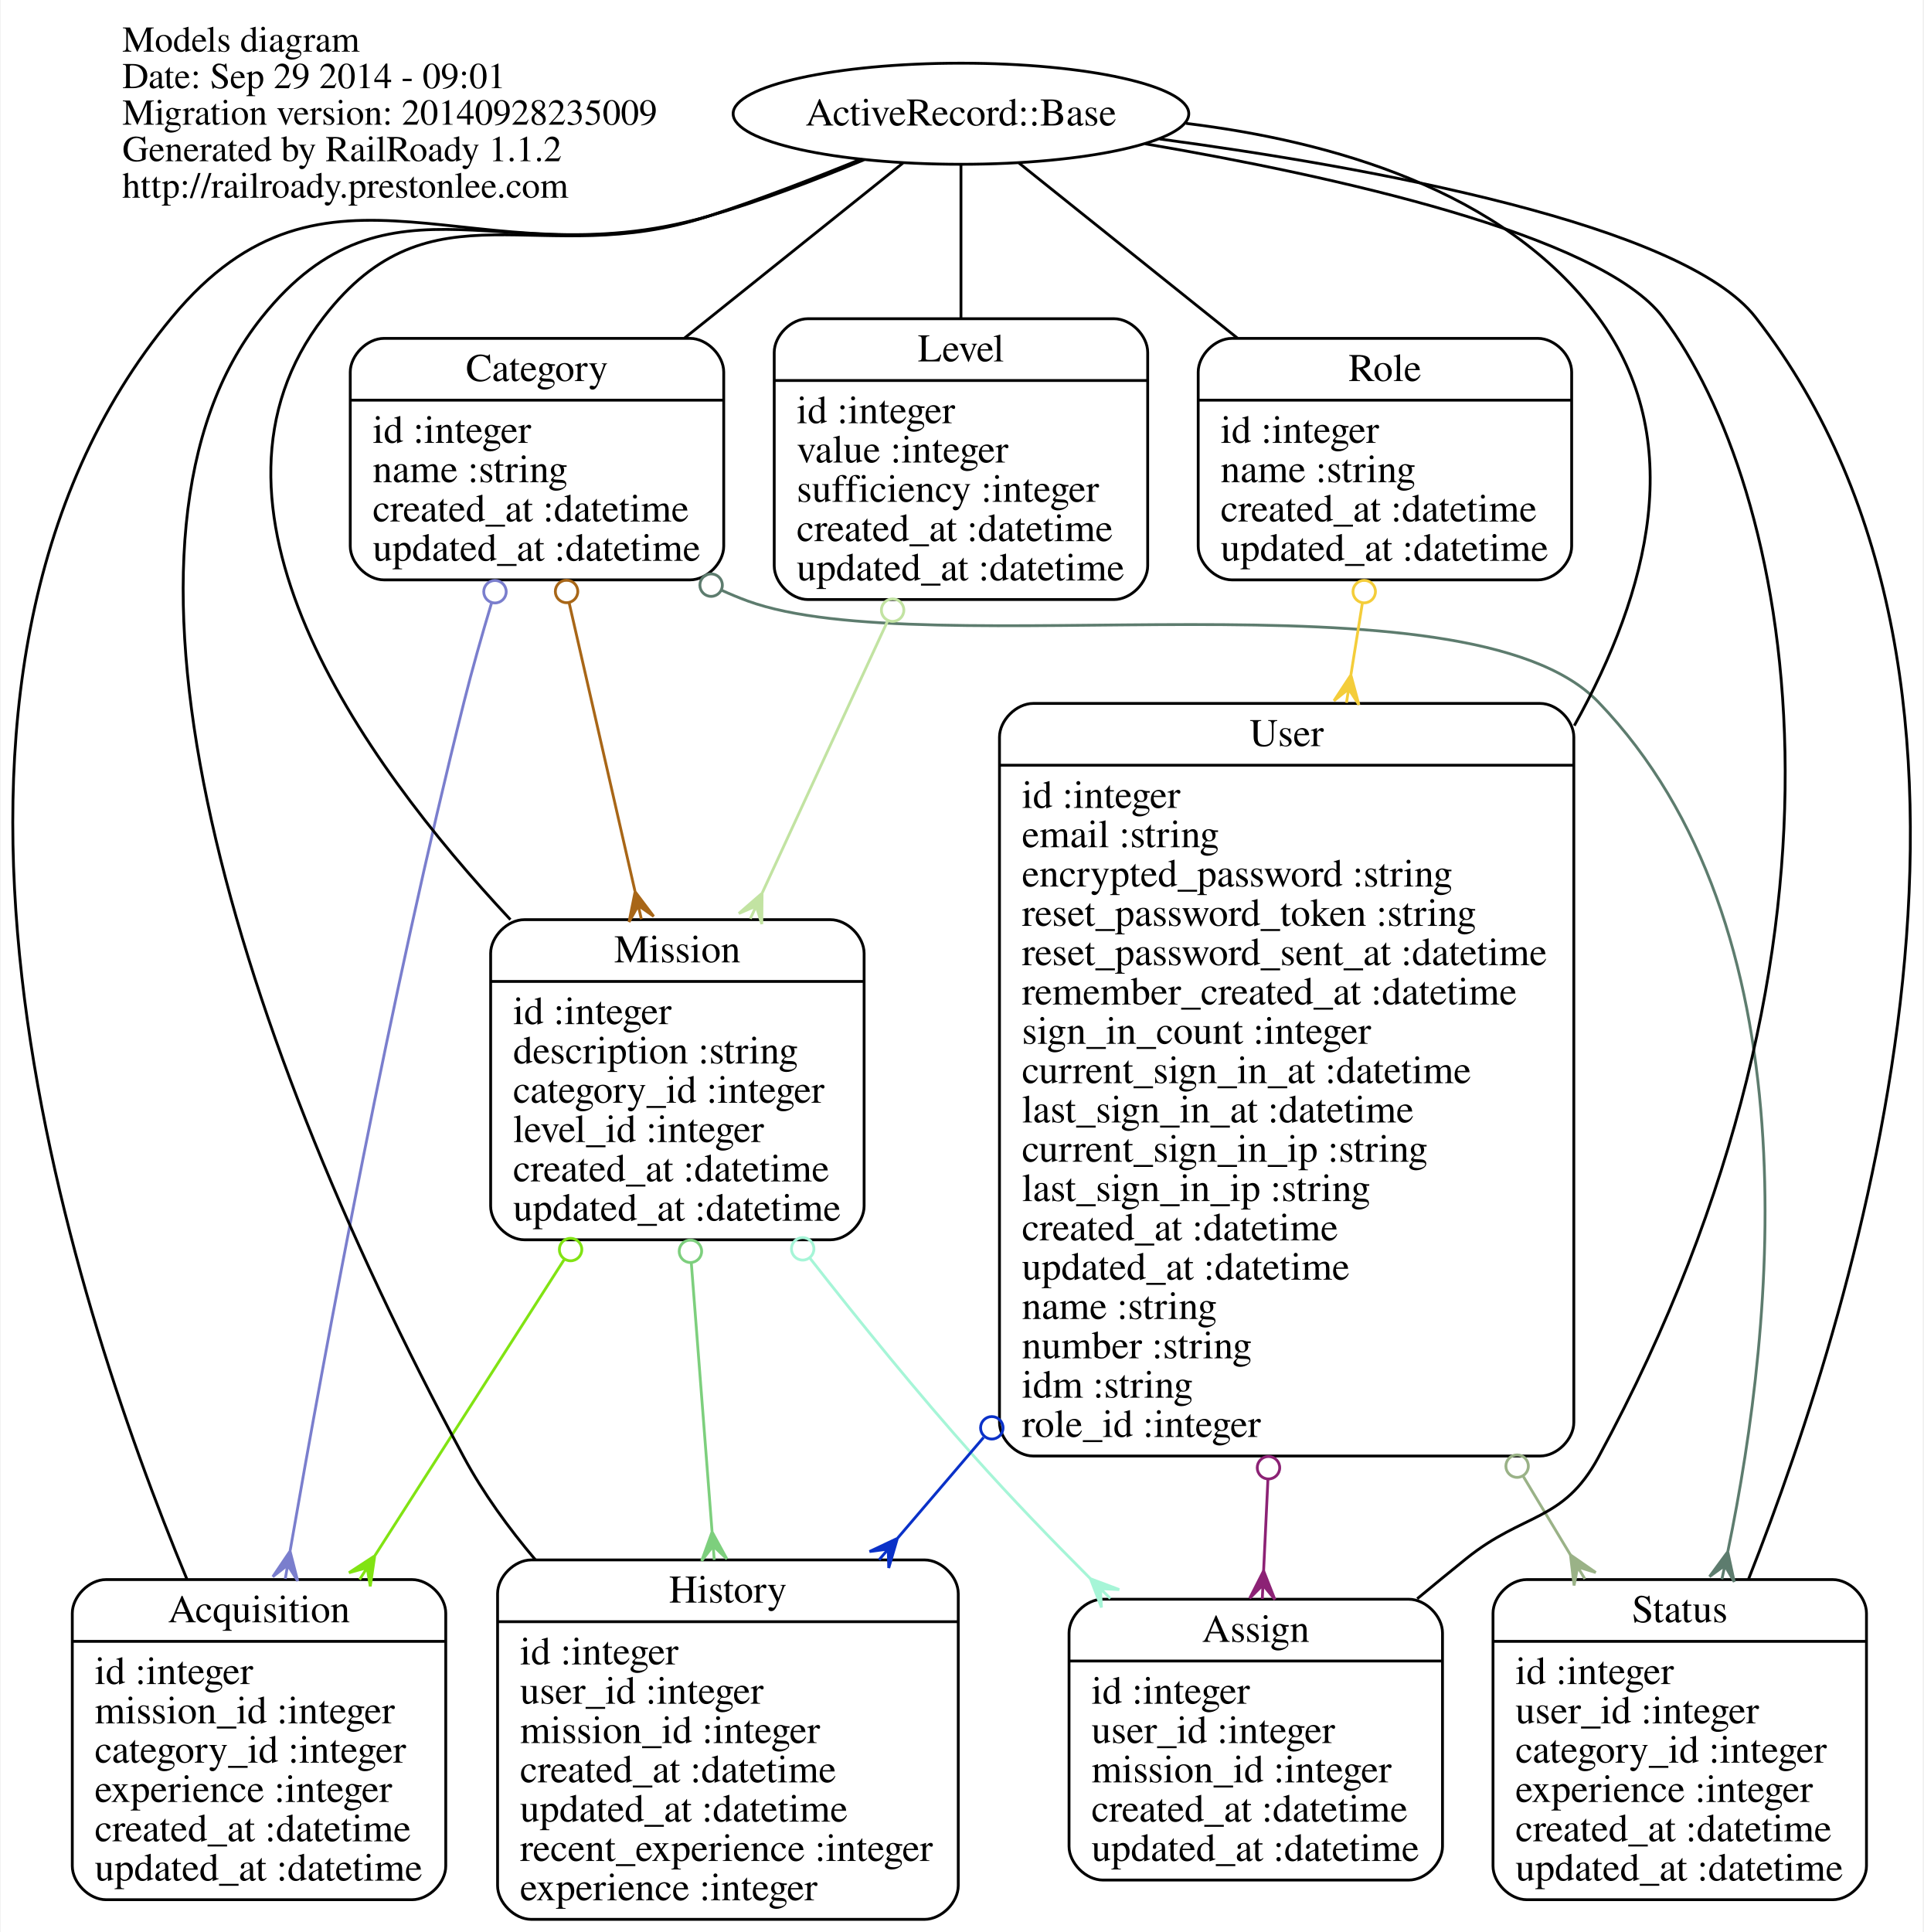
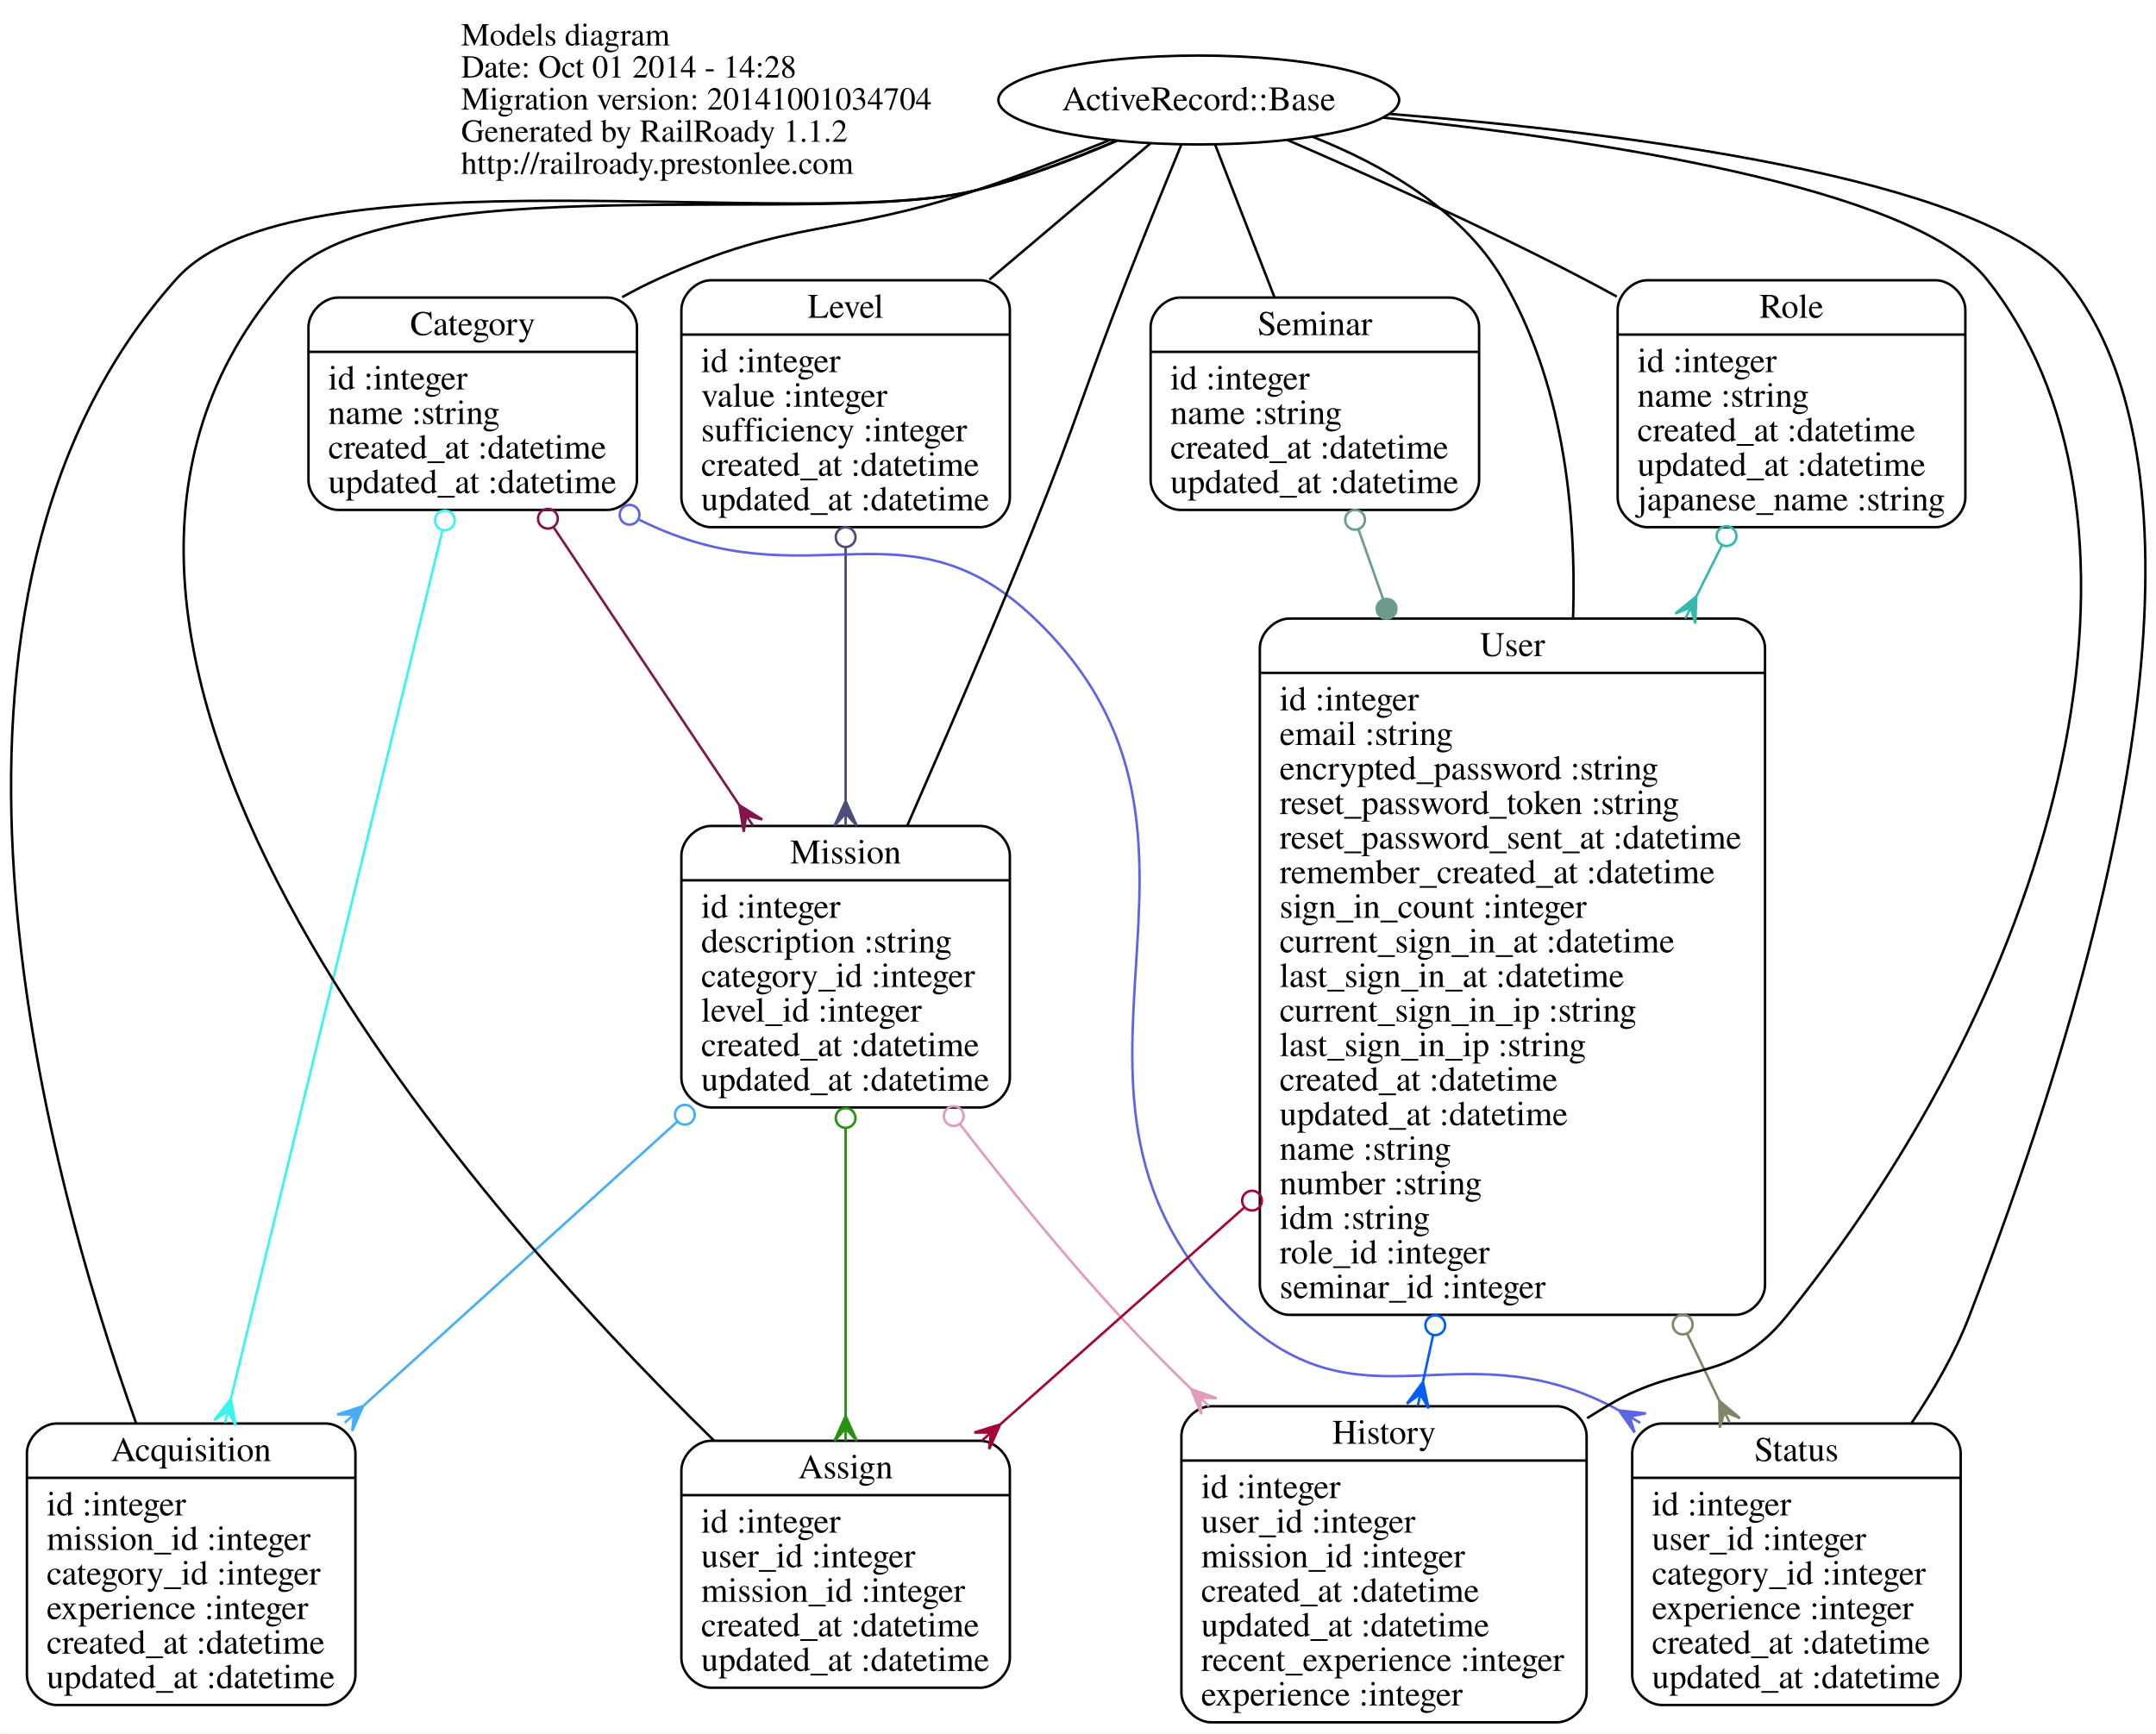
- <svg xmlns="http://www.w3.org/2000/svg" width="685pt" height="688pt" viewBox="0.00 0.00 684.52 688.00">
-   <g id="graph0" class="graph" transform="scale(1 1) rotate(0) translate(4 684)">
-     <polygon fill="white" stroke="none" points="-4,4 -4,-684 680.524,-684 680.524,4 -4,4" />
+ <svg xmlns="http://www.w3.org/2000/svg" width="873pt" height="702pt" viewBox="0.00 0.00 872.93 702.00">
+   <g id="graph0" class="graph" transform="scale(1 1) rotate(0) translate(4 698)">
+     <polygon fill="white" stroke="none" points="-4,4 -4,-698 868.933,-698 868.933,4 -4,4" />
    <g id="node1" class="node">
-       <text text-anchor="start" x="39.325" y="-665.6" font-family="Times,serif" font-size="13.00">Models diagram</text>
-       <text text-anchor="start" x="39.325" y="-652.6" font-family="Times,serif" font-size="13.00">Date: Sep 29 2014 - 09:01</text>
-       <text text-anchor="start" x="39.325" y="-639.6" font-family="Times,serif" font-size="13.00">Migration version: 20140928235009</text>
-       <text text-anchor="start" x="39.325" y="-626.6" font-family="Times,serif" font-size="13.00">Generated by RailRoady 1.1.2</text>
-       <text text-anchor="start" x="39.325" y="-613.6" font-family="Times,serif" font-size="13.00">http://railroady.prestonlee.com</text>
+       <text text-anchor="start" x="182.684" y="-679.6" font-family="Times,serif" font-size="13.00">Models diagram</text>
+       <text text-anchor="start" x="182.684" y="-666.6" font-family="Times,serif" font-size="13.00">Date: Oct 01 2014 - 14:28</text>
+       <text text-anchor="start" x="182.684" y="-653.6" font-family="Times,serif" font-size="13.00">Migration version: 20141001034704</text>
+       <text text-anchor="start" x="182.684" y="-640.6" font-family="Times,serif" font-size="13.00">Generated by RailRoady 1.1.2</text>
+       <text text-anchor="start" x="182.684" y="-627.6" font-family="Times,serif" font-size="13.00">http://railroady.prestonlee.com</text>
    </g>
    <g id="node2" class="node">
-       <path fill="none" stroke="black" d="M33.508,-7.5C33.508,-7.5 142.519,-7.5 142.519,-7.5 148.519,-7.5 154.519,-13.5 154.519,-19.5 154.519,-19.5 154.519,-109.5 154.519,-109.5 154.519,-115.5 148.519,-121.5 142.519,-121.5 142.519,-121.5 33.508,-121.5 33.508,-121.5 27.508,-121.5 21.508,-115.5 21.508,-109.5 21.508,-109.5 21.508,-19.5 21.508,-19.5 21.508,-13.5 27.508,-7.5 33.508,-7.5" />
-       <text text-anchor="middle" x="88.013" y="-106.3" font-family="Times,serif" font-size="14.00">Acquisition</text>
-       <polyline fill="none" stroke="black" points="21.508,-99.5 154.519,-99.5 " />
-       <text text-anchor="start" x="29.508" y="-84.3" font-family="Times,serif" font-size="14.00">id :integer</text>
-       <text text-anchor="start" x="29.508" y="-70.3" font-family="Times,serif" font-size="14.00">mission_id :integer</text>
-       <text text-anchor="start" x="29.508" y="-56.3" font-family="Times,serif" font-size="14.00">category_id :integer</text>
-       <text text-anchor="start" x="29.508" y="-42.3" font-family="Times,serif" font-size="14.00">experience :integer</text>
-       <text text-anchor="start" x="29.508" y="-28.3" font-family="Times,serif" font-size="14.00">created_at :datetime</text>
-       <text text-anchor="start" x="29.508" y="-14.3" font-family="Times,serif" font-size="14.00">updated_at :datetime</text>
+       <path fill="none" stroke="black" d="M18.867,-7.5C18.867,-7.5 127.877,-7.5 127.877,-7.5 133.877,-7.5 139.877,-13.5 139.877,-19.5 139.877,-19.5 139.877,-109.5 139.877,-109.5 139.877,-115.5 133.877,-121.5 127.877,-121.5 127.877,-121.5 18.867,-121.5 18.867,-121.5 12.867,-121.5 6.867,-115.5 6.867,-109.5 6.867,-109.5 6.867,-19.5 6.867,-19.5 6.867,-13.5 12.867,-7.5 18.867,-7.5" />
+       <text text-anchor="middle" x="73.372" y="-106.3" font-family="Times,serif" font-size="14.00">Acquisition</text>
+       <polyline fill="none" stroke="black" points="6.867,-99.5 139.877,-99.5 " />
+       <text text-anchor="start" x="14.867" y="-84.3" font-family="Times,serif" font-size="14.00">id :integer</text>
+       <text text-anchor="start" x="14.867" y="-70.3" font-family="Times,serif" font-size="14.00">mission_id :integer</text>
+       <text text-anchor="start" x="14.867" y="-56.3" font-family="Times,serif" font-size="14.00">category_id :integer</text>
+       <text text-anchor="start" x="14.867" y="-42.3" font-family="Times,serif" font-size="14.00">experience :integer</text>
+       <text text-anchor="start" x="14.867" y="-28.3" font-family="Times,serif" font-size="14.00">created_at :datetime</text>
+       <text text-anchor="start" x="14.867" y="-14.3" font-family="Times,serif" font-size="14.00">updated_at :datetime</text>
    </g>
    <g id="node3" class="node">
-       <path fill="none" stroke="black" d="M388.508,-14.5C388.508,-14.5 497.519,-14.5 497.519,-14.5 503.519,-14.5 509.519,-20.5 509.519,-26.5 509.519,-26.5 509.519,-102.5 509.519,-102.5 509.519,-108.5 503.519,-114.5 497.519,-114.5 497.519,-114.5 388.508,-114.5 388.508,-114.5 382.508,-114.5 376.508,-108.5 376.508,-102.5 376.508,-102.5 376.508,-26.5 376.508,-26.5 376.508,-20.5 382.508,-14.5 388.508,-14.5" />
-       <text text-anchor="middle" x="443.013" y="-99.3" font-family="Times,serif" font-size="14.00">Assign</text>
-       <polyline fill="none" stroke="black" points="376.508,-92.5 509.519,-92.5 " />
-       <text text-anchor="start" x="384.508" y="-77.3" font-family="Times,serif" font-size="14.00">id :integer</text>
-       <text text-anchor="start" x="384.508" y="-63.3" font-family="Times,serif" font-size="14.00">user_id :integer</text>
-       <text text-anchor="start" x="384.508" y="-49.3" font-family="Times,serif" font-size="14.00">mission_id :integer</text>
-       <text text-anchor="start" x="384.508" y="-35.3" font-family="Times,serif" font-size="14.00">created_at :datetime</text>
-       <text text-anchor="start" x="384.508" y="-21.3" font-family="Times,serif" font-size="14.00">updated_at :datetime</text>
+       <path fill="none" stroke="black" d="M283.867,-14.5C283.867,-14.5 392.877,-14.5 392.877,-14.5 398.877,-14.5 404.877,-20.5 404.877,-26.5 404.877,-26.5 404.877,-102.5 404.877,-102.5 404.877,-108.5 398.877,-114.5 392.877,-114.5 392.877,-114.5 283.867,-114.5 283.867,-114.5 277.867,-114.5 271.867,-108.5 271.867,-102.5 271.867,-102.5 271.867,-26.5 271.867,-26.5 271.867,-20.5 277.867,-14.5 283.867,-14.5" />
+       <text text-anchor="middle" x="338.372" y="-99.3" font-family="Times,serif" font-size="14.00">Assign</text>
+       <polyline fill="none" stroke="black" points="271.867,-92.5 404.877,-92.5 " />
+       <text text-anchor="start" x="279.867" y="-77.3" font-family="Times,serif" font-size="14.00">id :integer</text>
+       <text text-anchor="start" x="279.867" y="-63.3" font-family="Times,serif" font-size="14.00">user_id :integer</text>
+       <text text-anchor="start" x="279.867" y="-49.3" font-family="Times,serif" font-size="14.00">mission_id :integer</text>
+       <text text-anchor="start" x="279.867" y="-35.3" font-family="Times,serif" font-size="14.00">created_at :datetime</text>
+       <text text-anchor="start" x="279.867" y="-21.3" font-family="Times,serif" font-size="14.00">updated_at :datetime</text>
    </g>
    <g id="node4" class="node">
-       <path fill="none" stroke="black" d="M132.508,-477.5C132.508,-477.5 241.519,-477.5 241.519,-477.5 247.519,-477.5 253.519,-483.5 253.519,-489.5 253.519,-489.5 253.519,-551.5 253.519,-551.5 253.519,-557.5 247.519,-563.5 241.519,-563.5 241.519,-563.5 132.508,-563.5 132.508,-563.5 126.508,-563.5 120.508,-557.5 120.508,-551.5 120.508,-551.5 120.508,-489.5 120.508,-489.5 120.508,-483.5 126.508,-477.5 132.508,-477.5" />
-       <text text-anchor="middle" x="187.013" y="-548.3" font-family="Times,serif" font-size="14.00">Category</text>
-       <polyline fill="none" stroke="black" points="120.508,-541.5 253.519,-541.5 " />
-       <text text-anchor="start" x="128.508" y="-526.3" font-family="Times,serif" font-size="14.00">id :integer</text>
-       <text text-anchor="start" x="128.508" y="-512.3" font-family="Times,serif" font-size="14.00">name :string</text>
-       <text text-anchor="start" x="128.508" y="-498.3" font-family="Times,serif" font-size="14.00">created_at :datetime</text>
-       <text text-anchor="start" x="128.508" y="-484.3" font-family="Times,serif" font-size="14.00">updated_at :datetime</text>
+       <path fill="none" stroke="black" d="M132.867,-491.5C132.867,-491.5 241.877,-491.5 241.877,-491.5 247.877,-491.5 253.877,-497.5 253.877,-503.5 253.877,-503.5 253.877,-565.5 253.877,-565.5 253.877,-571.5 247.877,-577.5 241.877,-577.5 241.877,-577.5 132.867,-577.5 132.867,-577.5 126.867,-577.5 120.867,-571.5 120.867,-565.5 120.867,-565.5 120.867,-503.5 120.867,-503.5 120.867,-497.5 126.867,-491.5 132.867,-491.5" />
+       <text text-anchor="middle" x="187.372" y="-562.3" font-family="Times,serif" font-size="14.00">Category</text>
+       <polyline fill="none" stroke="black" points="120.867,-555.5 253.877,-555.5 " />
+       <text text-anchor="start" x="128.867" y="-540.3" font-family="Times,serif" font-size="14.00">id :integer</text>
+       <text text-anchor="start" x="128.867" y="-526.3" font-family="Times,serif" font-size="14.00">name :string</text>
+       <text text-anchor="start" x="128.867" y="-512.3" font-family="Times,serif" font-size="14.00">created_at :datetime</text>
+       <text text-anchor="start" x="128.867" y="-498.3" font-family="Times,serif" font-size="14.00">updated_at :datetime</text>
    </g>
    <g id="edge4" class="edge">
-       <path fill="none" stroke="#7a7ecd" d="M170.827,-469.267C167.367,-457.741 163.892,-445.495 161.013,-434 134.797,-329.317 111.973,-206.008 99.109,-131.886" />
-       <ellipse fill="none" stroke="#7a7ecd" cx="172.048" cy="-473.286" rx="4" ry="4" />
-       <polygon fill="#7a7ecd" stroke="#7a7ecd" points="99.062,-131.614 101.795,-120.994 98.211,-126.687 97.36,-121.76 97.36,-121.76 97.36,-121.76 98.211,-126.687 92.926,-122.526 99.062,-131.614 99.062,-131.614" />
+       <path fill="none" stroke="#3af5ee" d="M175.113,-483.175C154.4,-398.14 112.483,-226.061 89.443,-131.477" />
+       <ellipse fill="none" stroke="#3af5ee" cx="176.107" cy="-487.256" rx="4" ry="4" />
+       <polygon fill="#3af5ee" stroke="#3af5ee" points="89.437,-131.45 91.442,-120.669 88.253,-126.592 87.07,-121.734 87.07,-121.734 87.07,-121.734 88.253,-126.592 82.698,-122.799 89.437,-131.45 89.437,-131.45" />
    </g>
    <g id="node7" class="node">
-       <path fill="none" stroke="black" d="M182.508,-242.5C182.508,-242.5 291.519,-242.5 291.519,-242.5 297.519,-242.5 303.519,-248.5 303.519,-254.5 303.519,-254.5 303.519,-344.5 303.519,-344.5 303.519,-350.5 297.519,-356.5 291.519,-356.5 291.519,-356.5 182.508,-356.5 182.508,-356.5 176.508,-356.5 170.508,-350.5 170.508,-344.5 170.508,-344.5 170.508,-254.5 170.508,-254.5 170.508,-248.5 176.508,-242.5 182.508,-242.5" />
-       <text text-anchor="middle" x="237.013" y="-341.3" font-family="Times,serif" font-size="14.00">Mission</text>
-       <polyline fill="none" stroke="black" points="170.508,-334.5 303.519,-334.5 " />
-       <text text-anchor="start" x="178.508" y="-319.3" font-family="Times,serif" font-size="14.00">id :integer</text>
-       <text text-anchor="start" x="178.508" y="-305.3" font-family="Times,serif" font-size="14.00">description :string</text>
-       <text text-anchor="start" x="178.508" y="-291.3" font-family="Times,serif" font-size="14.00">category_id :integer</text>
-       <text text-anchor="start" x="178.508" y="-277.3" font-family="Times,serif" font-size="14.00">level_id :integer</text>
-       <text text-anchor="start" x="178.508" y="-263.3" font-family="Times,serif" font-size="14.00">created_at :datetime</text>
-       <text text-anchor="start" x="178.508" y="-249.3" font-family="Times,serif" font-size="14.00">updated_at :datetime</text>
+       <path fill="none" stroke="black" d="M283.867,-249.5C283.867,-249.5 392.877,-249.5 392.877,-249.5 398.877,-249.5 404.877,-255.5 404.877,-261.5 404.877,-261.5 404.877,-351.5 404.877,-351.5 404.877,-357.5 398.877,-363.5 392.877,-363.5 392.877,-363.5 283.867,-363.5 283.867,-363.5 277.867,-363.5 271.867,-357.5 271.867,-351.5 271.867,-351.5 271.867,-261.5 271.867,-261.5 271.867,-255.5 277.867,-249.5 283.867,-249.5" />
+       <text text-anchor="middle" x="338.372" y="-348.3" font-family="Times,serif" font-size="14.00">Mission</text>
+       <polyline fill="none" stroke="black" points="271.867,-341.5 404.877,-341.5 " />
+       <text text-anchor="start" x="279.867" y="-326.3" font-family="Times,serif" font-size="14.00">id :integer</text>
+       <text text-anchor="start" x="279.867" y="-312.3" font-family="Times,serif" font-size="14.00">description :string</text>
+       <text text-anchor="start" x="279.867" y="-298.3" font-family="Times,serif" font-size="14.00">category_id :integer</text>
+       <text text-anchor="start" x="279.867" y="-284.3" font-family="Times,serif" font-size="14.00">level_id :integer</text>
+       <text text-anchor="start" x="279.867" y="-270.3" font-family="Times,serif" font-size="14.00">created_at :datetime</text>
+       <text text-anchor="start" x="279.867" y="-256.3" font-family="Times,serif" font-size="14.00">updated_at :datetime</text>
    </g>
    <g id="edge3" class="edge">
-       <path fill="none" stroke="#a86617" d="M198.449,-469.409C205.403,-438.954 214.364,-399.705 221.897,-366.708" />
-       <ellipse fill="none" stroke="#a86617" cx="197.544" cy="-473.375" rx="4" ry="4" />
-       <polygon fill="#a86617" stroke="#a86617" points="221.96,-366.434 228.573,-357.686 223.073,-361.559 224.186,-356.685 224.186,-356.685 224.186,-356.685 223.073,-361.559 219.799,-355.683 221.96,-366.434 221.96,-366.434" />
+       <path fill="none" stroke="#83144c" d="M220.231,-484.32C242.223,-451.405 271.396,-407.743 295.249,-372.041" />
+       <ellipse fill="none" stroke="#83144c" cx="217.819" cy="-487.93" rx="4" ry="4" />
+       <polygon fill="#83144c" stroke="#83144c" points="295.322,-371.933 304.619,-366.118 298.099,-367.776 300.877,-363.618 300.877,-363.618 300.877,-363.618 298.099,-367.776 297.135,-361.118 295.322,-371.933 295.322,-371.933" />
+     </g>
+     <g id="node10" class="node">
+       <path fill="none" stroke="black" d="M668.867,-7.5C668.867,-7.5 777.877,-7.5 777.877,-7.5 783.877,-7.5 789.877,-13.5 789.877,-19.5 789.877,-19.5 789.877,-109.5 789.877,-109.5 789.877,-115.5 783.877,-121.5 777.877,-121.5 777.877,-121.5 668.867,-121.5 668.867,-121.5 662.867,-121.5 656.867,-115.5 656.867,-109.5 656.867,-109.5 656.867,-19.5 656.867,-19.5 656.867,-13.5 662.867,-7.5 668.867,-7.5" />
+       <text text-anchor="middle" x="723.372" y="-106.3" font-family="Times,serif" font-size="14.00">Status</text>
+       <polyline fill="none" stroke="black" points="656.867,-99.5 789.877,-99.5 " />
+       <text text-anchor="start" x="664.867" y="-84.3" font-family="Times,serif" font-size="14.00">id :integer</text>
+       <text text-anchor="start" x="664.867" y="-70.3" font-family="Times,serif" font-size="14.00">user_id :integer</text>
+       <text text-anchor="start" x="664.867" y="-56.3" font-family="Times,serif" font-size="14.00">category_id :integer</text>
+       <text text-anchor="start" x="664.867" y="-42.3" font-family="Times,serif" font-size="14.00">experience :integer</text>
+       <text text-anchor="start" x="664.867" y="-28.3" font-family="Times,serif" font-size="14.00">created_at :datetime</text>
+       <text text-anchor="start" x="664.867" y="-14.3" font-family="Times,serif" font-size="14.00">updated_at :datetime</text>
+     </g>
+     <g id="edge5" class="edge">
+       <path fill="none" stroke="#5e65e0" d="M254.843,-487.483C257.352,-486.25 259.866,-485.083 262.372,-484 326.099,-456.456 364.004,-495.779 414.372,-448 509.468,-357.791 402.411,-255.351 497.372,-165 547.042,-117.741 586.116,-159.792 647.372,-129 648.716,-128.324 650.057,-127.621 651.394,-126.892" />
+       <ellipse fill="none" stroke="#5e65e0" cx="250.895" cy="-489.527" rx="4" ry="4" />
+       <polygon fill="#5e65e0" stroke="#5e65e0" points="651.52,-126.817 662.42,-125.619 655.828,-124.28 660.136,-121.742 660.136,-121.742 660.136,-121.742 655.828,-124.28 657.852,-117.865 651.52,-126.817 651.52,-126.817" />
+     </g>
+     <g id="node5" class="node">
+       <path fill="none" stroke="black" d="M486.335,-0.5C486.335,-0.5 626.409,-0.5 626.409,-0.5 632.409,-0.5 638.409,-6.5 638.409,-12.5 638.409,-12.5 638.409,-116.5 638.409,-116.5 638.409,-122.5 632.409,-128.5 626.409,-128.5 626.409,-128.5 486.335,-128.5 486.335,-128.5 480.335,-128.5 474.335,-122.5 474.335,-116.5 474.335,-116.5 474.335,-12.5 474.335,-12.5 474.335,-6.5 480.335,-0.5 486.335,-0.5" />
+       <text text-anchor="middle" x="556.372" y="-113.3" font-family="Times,serif" font-size="14.00">History</text>
+       <polyline fill="none" stroke="black" points="474.335,-106.5 638.409,-106.5 " />
+       <text text-anchor="start" x="482.335" y="-91.3" font-family="Times,serif" font-size="14.00">id :integer</text>
+       <text text-anchor="start" x="482.335" y="-77.3" font-family="Times,serif" font-size="14.00">user_id :integer</text>
+       <text text-anchor="start" x="482.335" y="-63.3" font-family="Times,serif" font-size="14.00">mission_id :integer</text>
+       <text text-anchor="start" x="482.335" y="-49.3" font-family="Times,serif" font-size="14.00">created_at :datetime</text>
+       <text text-anchor="start" x="482.335" y="-35.3" font-family="Times,serif" font-size="14.00">updated_at :datetime</text>
+       <text text-anchor="start" x="482.335" y="-21.3" font-family="Times,serif" font-size="14.00">recent_experience :integer</text>
+       <text text-anchor="start" x="482.335" y="-7.3" font-family="Times,serif" font-size="14.00">experience :integer</text>
+     </g>
+     <g id="node6" class="node">
+       <path fill="none" stroke="black" d="M283.867,-484.5C283.867,-484.5 392.877,-484.5 392.877,-484.5 398.877,-484.5 404.877,-490.5 404.877,-496.5 404.877,-496.5 404.877,-572.5 404.877,-572.5 404.877,-578.5 398.877,-584.5 392.877,-584.5 392.877,-584.5 283.867,-584.5 283.867,-584.5 277.867,-584.5 271.867,-578.5 271.867,-572.5 271.867,-572.5 271.867,-496.5 271.867,-496.5 271.867,-490.5 277.867,-484.5 283.867,-484.5" />
+       <text text-anchor="middle" x="338.372" y="-569.3" font-family="Times,serif" font-size="14.00">Level</text>
+       <polyline fill="none" stroke="black" points="271.867,-562.5 404.877,-562.5 " />
+       <text text-anchor="start" x="279.867" y="-547.3" font-family="Times,serif" font-size="14.00">id :integer</text>
+       <text text-anchor="start" x="279.867" y="-533.3" font-family="Times,serif" font-size="14.00">value :integer</text>
+       <text text-anchor="start" x="279.867" y="-519.3" font-family="Times,serif" font-size="14.00">sufficiency :integer</text>
+       <text text-anchor="start" x="279.867" y="-505.3" font-family="Times,serif" font-size="14.00">created_at :datetime</text>
+       <text text-anchor="start" x="279.867" y="-491.3" font-family="Times,serif" font-size="14.00">updated_at :datetime</text>
+     </g>
+     <g id="edge8" class="edge">
+       <path fill="none" stroke="#4c4c7e" d="M338.372,-476.343C338.372,-445.173 338.372,-406.431 338.372,-373.924" />
+       <ellipse fill="none" stroke="#4c4c7e" cx="338.372" cy="-480.461" rx="4" ry="4" />
+       <polygon fill="#4c4c7e" stroke="#4c4c7e" points="338.372,-373.606 342.872,-363.606 338.372,-368.606 338.372,-363.606 338.372,-363.606 338.372,-363.606 338.372,-368.606 333.872,-363.606 338.372,-373.606 338.372,-373.606" />
+     </g>
+     <g id="edge10" class="edge">
+       <path fill="none" stroke="#45aef6" d="M270.196,-243.756C231.251,-208.485 182.517,-164.348 143.286,-128.818" />
+       <ellipse fill="none" stroke="#45aef6" cx="273.276" cy="-246.546" rx="4" ry="4" />
+       <polygon fill="#45aef6" stroke="#45aef6" points="142.984,-128.545 138.593,-118.497 139.278,-125.189 135.572,-121.832 135.572,-121.832 135.572,-121.832 139.278,-125.189 132.551,-125.168 142.984,-128.545 142.984,-128.545" />
+     </g>
+     <g id="edge12" class="edge">
+       <path fill="none" stroke="#2a900f" d="M338.372,-240.913C338.372,-204.726 338.372,-159.925 338.372,-124.658" />
+       <ellipse fill="none" stroke="#2a900f" cx="338.372" cy="-245.231" rx="4" ry="4" />
+       <polygon fill="#2a900f" stroke="#2a900f" points="338.372,-124.51 342.872,-114.51 338.372,-119.51 338.372,-114.51 338.372,-114.51 338.372,-114.51 338.372,-119.51 333.872,-114.51 338.372,-124.51 338.372,-124.51" />
+     </g>
+     <g id="edge11" class="edge">
+       <path fill="none" stroke="#e09bbe" d="M384.764,-242.601C403.948,-217.728 426.926,-189.329 449.372,-165 458.438,-155.173 468.307,-145.175 478.263,-135.493" />
+       <ellipse fill="none" stroke="#e09bbe" cx="382.15" cy="-246.006" rx="4" ry="4" />
+       <polygon fill="#e09bbe" stroke="#e09bbe" points="478.316,-135.442 488.64,-131.747 481.917,-131.974 485.518,-128.505 485.518,-128.505 485.518,-128.505 481.917,-131.974 482.397,-125.264 478.316,-135.442 478.316,-135.442" />
+     </g>
+     <g id="node8" class="node">
+       <path fill="none" stroke="black" d="M662.977,-484.5C662.977,-484.5 779.767,-484.5 779.767,-484.5 785.767,-484.5 791.767,-490.5 791.767,-496.5 791.767,-496.5 791.767,-572.5 791.767,-572.5 791.767,-578.5 785.767,-584.5 779.767,-584.5 779.767,-584.5 662.977,-584.5 662.977,-584.5 656.977,-584.5 650.977,-578.5 650.977,-572.5 650.977,-572.5 650.977,-496.5 650.977,-496.5 650.977,-490.5 656.977,-484.5 662.977,-484.5" />
+       <text text-anchor="middle" x="721.372" y="-569.3" font-family="Times,serif" font-size="14.00">Role</text>
+       <polyline fill="none" stroke="black" points="650.977,-562.5 791.767,-562.5 " />
+       <text text-anchor="start" x="658.977" y="-547.3" font-family="Times,serif" font-size="14.00">id :integer</text>
+       <text text-anchor="start" x="658.977" y="-533.3" font-family="Times,serif" font-size="14.00">name :string</text>
+       <text text-anchor="start" x="658.977" y="-519.3" font-family="Times,serif" font-size="14.00">created_at :datetime</text>
+       <text text-anchor="start" x="658.977" y="-505.3" font-family="Times,serif" font-size="14.00">updated_at :datetime</text>
+       <text text-anchor="start" x="658.977" y="-491.3" font-family="Times,serif" font-size="14.00">japanese_name :string</text>
+     </g>
+     <g id="node11" class="node">
+       <path fill="none" stroke="black" d="M518.094,-165.5C518.094,-165.5 698.65,-165.5 698.65,-165.5 704.65,-165.5 710.65,-171.5 710.65,-177.5 710.65,-177.5 710.65,-435.5 710.65,-435.5 710.65,-441.5 704.65,-447.5 698.65,-447.5 698.65,-447.5 518.094,-447.5 518.094,-447.5 512.094,-447.5 506.094,-441.5 506.094,-435.5 506.094,-435.5 506.094,-177.5 506.094,-177.5 506.094,-171.5 512.094,-165.5 518.094,-165.5" />
+       <text text-anchor="middle" x="608.372" y="-432.3" font-family="Times,serif" font-size="14.00">User</text>
+       <polyline fill="none" stroke="black" points="506.094,-425.5 710.65,-425.5 " />
+       <text text-anchor="start" x="514.094" y="-410.3" font-family="Times,serif" font-size="14.00">id :integer</text>
+       <text text-anchor="start" x="514.094" y="-396.3" font-family="Times,serif" font-size="14.00">email :string</text>
+       <text text-anchor="start" x="514.094" y="-382.3" font-family="Times,serif" font-size="14.00">encrypted_password :string</text>
+       <text text-anchor="start" x="514.094" y="-368.3" font-family="Times,serif" font-size="14.00">reset_password_token :string</text>
+       <text text-anchor="start" x="514.094" y="-354.3" font-family="Times,serif" font-size="14.00">reset_password_sent_at :datetime</text>
+       <text text-anchor="start" x="514.094" y="-340.3" font-family="Times,serif" font-size="14.00">remember_created_at :datetime</text>
+       <text text-anchor="start" x="514.094" y="-326.3" font-family="Times,serif" font-size="14.00">sign_in_count :integer</text>
+       <text text-anchor="start" x="514.094" y="-312.3" font-family="Times,serif" font-size="14.00">current_sign_in_at :datetime</text>
+       <text text-anchor="start" x="514.094" y="-298.3" font-family="Times,serif" font-size="14.00">last_sign_in_at :datetime</text>
+       <text text-anchor="start" x="514.094" y="-284.3" font-family="Times,serif" font-size="14.00">current_sign_in_ip :string</text>
+       <text text-anchor="start" x="514.094" y="-270.3" font-family="Times,serif" font-size="14.00">last_sign_in_ip :string</text>
+       <text text-anchor="start" x="514.094" y="-256.3" font-family="Times,serif" font-size="14.00">created_at :datetime</text>
+       <text text-anchor="start" x="514.094" y="-242.3" font-family="Times,serif" font-size="14.00">updated_at :datetime</text>
+       <text text-anchor="start" x="514.094" y="-228.3" font-family="Times,serif" font-size="14.00">name :string</text>
+       <text text-anchor="start" x="514.094" y="-214.3" font-family="Times,serif" font-size="14.00">number :string</text>
+       <text text-anchor="start" x="514.094" y="-200.3" font-family="Times,serif" font-size="14.00">idm :string</text>
+       <text text-anchor="start" x="514.094" y="-186.3" font-family="Times,serif" font-size="14.00">role_id :integer</text>
+       <text text-anchor="start" x="514.094" y="-172.3" font-family="Times,serif" font-size="14.00">seminar_id :integer</text>
+     </g>
+     <g id="edge14" class="edge">
+       <path fill="none" stroke="#33b9ac" d="M693.198,-477.152C689.925,-470.606 686.482,-463.719 682.932,-456.62" />
+       <ellipse fill="none" stroke="#33b9ac" cx="695.064" cy="-480.884" rx="4" ry="4" />
+       <polygon fill="#33b9ac" stroke="#33b9ac" points="682.856,-456.467 682.408,-445.51 680.619,-451.995 678.383,-447.523 678.383,-447.523 678.383,-447.523 680.619,-451.995 674.358,-449.535 682.856,-456.467 682.856,-456.467" />
    </g>
    <g id="node9" class="node">
-       <path fill="none" stroke="black" d="M539.508,-7.5C539.508,-7.5 648.519,-7.5 648.519,-7.5 654.519,-7.5 660.519,-13.5 660.519,-19.5 660.519,-19.5 660.519,-109.5 660.519,-109.5 660.519,-115.5 654.519,-121.5 648.519,-121.5 648.519,-121.5 539.508,-121.5 539.508,-121.5 533.508,-121.5 527.508,-115.5 527.508,-109.5 527.508,-109.5 527.508,-19.5 527.508,-19.5 527.508,-13.5 533.508,-7.5 539.508,-7.5" />
-       <text text-anchor="middle" x="594.013" y="-106.3" font-family="Times,serif" font-size="14.00">Status</text>
-       <polyline fill="none" stroke="black" points="527.508,-99.5 660.519,-99.5 " />
-       <text text-anchor="start" x="535.508" y="-84.3" font-family="Times,serif" font-size="14.00">id :integer</text>
-       <text text-anchor="start" x="535.508" y="-70.3" font-family="Times,serif" font-size="14.00">user_id :integer</text>
-       <text text-anchor="start" x="535.508" y="-56.3" font-family="Times,serif" font-size="14.00">category_id :integer</text>
-       <text text-anchor="start" x="535.508" y="-42.3" font-family="Times,serif" font-size="14.00">experience :integer</text>
-       <text text-anchor="start" x="535.508" y="-28.3" font-family="Times,serif" font-size="14.00">created_at :datetime</text>
-       <text text-anchor="start" x="535.508" y="-14.3" font-family="Times,serif" font-size="14.00">updated_at :datetime</text>
-     </g>
-     <g id="edge5" class="edge">
-       <path fill="none" stroke="#5d7c6e" d="M252.64,-473.866C255.75,-472.446 258.882,-471.146 262.013,-470 325.69,-446.697 518.028,-482.889 565.013,-434 641.85,-354.049 628.173,-214.143 611.165,-131.643" />
-       <ellipse fill="none" stroke="#5d7c6e" cx="249.03" cy="-475.627" rx="4" ry="4" />
-       <polygon fill="#5d7c6e" stroke="#5d7c6e" points="611.115,-131.408 613.427,-120.688 610.071,-126.518 609.026,-121.628 609.026,-121.628 609.026,-121.628 610.071,-126.518 604.626,-122.568 611.115,-131.408 611.115,-131.408" />
-     </g>
-     <g id="node5" class="node">
-       <path fill="none" stroke="black" d="M184.977,-0.5C184.977,-0.5 325.05,-0.5 325.05,-0.5 331.05,-0.5 337.05,-6.5 337.05,-12.5 337.05,-12.5 337.05,-116.5 337.05,-116.5 337.05,-122.5 331.05,-128.5 325.05,-128.5 325.05,-128.5 184.977,-128.5 184.977,-128.5 178.977,-128.5 172.977,-122.5 172.977,-116.5 172.977,-116.5 172.977,-12.5 172.977,-12.5 172.977,-6.5 178.977,-0.5 184.977,-0.5" />
-       <text text-anchor="middle" x="255.013" y="-113.3" font-family="Times,serif" font-size="14.00">History</text>
-       <polyline fill="none" stroke="black" points="172.977,-106.5 337.05,-106.5 " />
-       <text text-anchor="start" x="180.977" y="-91.3" font-family="Times,serif" font-size="14.00">id :integer</text>
-       <text text-anchor="start" x="180.977" y="-77.3" font-family="Times,serif" font-size="14.00">user_id :integer</text>
-       <text text-anchor="start" x="180.977" y="-63.3" font-family="Times,serif" font-size="14.00">mission_id :integer</text>
-       <text text-anchor="start" x="180.977" y="-49.3" font-family="Times,serif" font-size="14.00">created_at :datetime</text>
-       <text text-anchor="start" x="180.977" y="-35.3" font-family="Times,serif" font-size="14.00">updated_at :datetime</text>
-       <text text-anchor="start" x="180.977" y="-21.3" font-family="Times,serif" font-size="14.00">recent_experience :integer</text>
-       <text text-anchor="start" x="180.977" y="-7.3" font-family="Times,serif" font-size="14.00">experience :integer</text>
-     </g>
-     <g id="node6" class="node">
-       <path fill="none" stroke="black" d="M283.508,-470.5C283.508,-470.5 392.519,-470.5 392.519,-470.5 398.519,-470.5 404.519,-476.5 404.519,-482.5 404.519,-482.5 404.519,-558.5 404.519,-558.5 404.519,-564.5 398.519,-570.5 392.519,-570.5 392.519,-570.5 283.508,-570.5 283.508,-570.5 277.508,-570.5 271.508,-564.5 271.508,-558.5 271.508,-558.5 271.508,-482.5 271.508,-482.5 271.508,-476.5 277.508,-470.5 283.508,-470.5" />
-       <text text-anchor="middle" x="338.013" y="-555.3" font-family="Times,serif" font-size="14.00">Level</text>
-       <polyline fill="none" stroke="black" points="271.508,-548.5 404.519,-548.5 " />
-       <text text-anchor="start" x="279.508" y="-533.3" font-family="Times,serif" font-size="14.00">id :integer</text>
-       <text text-anchor="start" x="279.508" y="-519.3" font-family="Times,serif" font-size="14.00">value :integer</text>
-       <text text-anchor="start" x="279.508" y="-505.3" font-family="Times,serif" font-size="14.00">sufficiency :integer</text>
-       <text text-anchor="start" x="279.508" y="-491.3" font-family="Times,serif" font-size="14.00">created_at :datetime</text>
-       <text text-anchor="start" x="279.508" y="-477.3" font-family="Times,serif" font-size="14.00">updated_at :datetime</text>
-     </g>
-     <g id="edge8" class="edge">
-       <path fill="none" stroke="#c2e3a2" d="M311.809,-462.68C298.188,-433.147 281.472,-396.902 267.3,-366.172" />
-       <ellipse fill="none" stroke="#c2e3a2" cx="313.672" cy="-466.72" rx="4" ry="4" />
-       <polygon fill="#c2e3a2" stroke="#c2e3a2" points="267.178,-365.907 267.076,-354.941 265.084,-361.366 262.99,-356.826 262.99,-356.826 262.99,-356.826 265.084,-361.366 258.903,-358.71 267.178,-365.907 267.178,-365.907" />
-     </g>
-     <g id="edge10" class="edge">
-       <path fill="none" stroke="#81e313" d="M196.664,-235.403C175.797,-202.772 150.368,-163.008 129.359,-130.154" />
-       <ellipse fill="none" stroke="#81e313" cx="198.979" cy="-239.024" rx="4" ry="4" />
-       <polygon fill="#81e313" stroke="#81e313" points="129.226,-129.947 127.63,-119.098 126.532,-125.735 123.839,-121.522 123.839,-121.522 123.839,-121.522 126.532,-125.735 120.048,-123.947 129.226,-129.947 129.226,-129.947" />
-     </g>
-     <g id="edge12" class="edge">
-       <path fill="none" stroke="#a6f5d7" d="M284.141,-236.068C302.013,-213.228 322.91,-187.486 343.013,-165 355.871,-150.618 370.283,-135.666 384.077,-121.857" />
-       <ellipse fill="none" stroke="#a6f5d7" cx="281.642" cy="-239.274" rx="4" ry="4" />
-       <polygon fill="#a6f5d7" stroke="#a6f5d7" points="384.133,-121.802 394.396,-117.939 387.677,-118.275 391.222,-114.749 391.222,-114.749 391.222,-114.749 387.677,-118.275 388.048,-111.559 384.133,-121.802 384.133,-121.802" />
-     </g>
-     <g id="edge11" class="edge">
-       <path fill="none" stroke="#7dcf7d" d="M241.982,-234.178C244.269,-204.577 246.993,-169.313 249.358,-138.699" />
-       <ellipse fill="none" stroke="#7dcf7d" cx="241.656" cy="-238.406" rx="4" ry="4" />
-       <polygon fill="#7dcf7d" stroke="#7dcf7d" points="249.375,-138.481 254.632,-128.857 249.76,-133.496 250.145,-128.511 250.145,-128.511 250.145,-128.511 249.76,-133.496 245.659,-128.164 249.375,-138.481 249.375,-138.481" />
-     </g>
-     <g id="node8" class="node">
-       <path fill="none" stroke="black" d="M434.508,-477.5C434.508,-477.5 543.519,-477.5 543.519,-477.5 549.519,-477.5 555.519,-483.5 555.519,-489.5 555.519,-489.5 555.519,-551.5 555.519,-551.5 555.519,-557.5 549.519,-563.5 543.519,-563.5 543.519,-563.5 434.508,-563.5 434.508,-563.5 428.508,-563.5 422.508,-557.5 422.508,-551.5 422.508,-551.5 422.508,-489.5 422.508,-489.5 422.508,-483.5 428.508,-477.5 434.508,-477.5" />
-       <text text-anchor="middle" x="489.013" y="-548.3" font-family="Times,serif" font-size="14.00">Role</text>
-       <polyline fill="none" stroke="black" points="422.508,-541.5 555.519,-541.5 " />
-       <text text-anchor="start" x="430.508" y="-526.3" font-family="Times,serif" font-size="14.00">id :integer</text>
-       <text text-anchor="start" x="430.508" y="-512.3" font-family="Times,serif" font-size="14.00">name :string</text>
-       <text text-anchor="start" x="430.508" y="-498.3" font-family="Times,serif" font-size="14.00">created_at :datetime</text>
-       <text text-anchor="start" x="430.508" y="-484.3" font-family="Times,serif" font-size="14.00">updated_at :datetime</text>
-     </g>
-     <g id="node10" class="node">
-       <path fill="none" stroke="black" d="M363.735,-165.5C363.735,-165.5 544.291,-165.5 544.291,-165.5 550.291,-165.5 556.291,-171.5 556.291,-177.5 556.291,-177.5 556.291,-421.5 556.291,-421.5 556.291,-427.5 550.291,-433.5 544.291,-433.5 544.291,-433.5 363.735,-433.5 363.735,-433.5 357.735,-433.5 351.735,-427.5 351.735,-421.5 351.735,-421.5 351.735,-177.5 351.735,-177.5 351.735,-171.5 357.735,-165.5 363.735,-165.5" />
-       <text text-anchor="middle" x="454.013" y="-418.3" font-family="Times,serif" font-size="14.00">User</text>
-       <polyline fill="none" stroke="black" points="351.735,-411.5 556.291,-411.5 " />
-       <text text-anchor="start" x="359.735" y="-396.3" font-family="Times,serif" font-size="14.00">id :integer</text>
-       <text text-anchor="start" x="359.735" y="-382.3" font-family="Times,serif" font-size="14.00">email :string</text>
-       <text text-anchor="start" x="359.735" y="-368.3" font-family="Times,serif" font-size="14.00">encrypted_password :string</text>
-       <text text-anchor="start" x="359.735" y="-354.3" font-family="Times,serif" font-size="14.00">reset_password_token :string</text>
-       <text text-anchor="start" x="359.735" y="-340.3" font-family="Times,serif" font-size="14.00">reset_password_sent_at :datetime</text>
-       <text text-anchor="start" x="359.735" y="-326.3" font-family="Times,serif" font-size="14.00">remember_created_at :datetime</text>
-       <text text-anchor="start" x="359.735" y="-312.3" font-family="Times,serif" font-size="14.00">sign_in_count :integer</text>
-       <text text-anchor="start" x="359.735" y="-298.3" font-family="Times,serif" font-size="14.00">current_sign_in_at :datetime</text>
-       <text text-anchor="start" x="359.735" y="-284.3" font-family="Times,serif" font-size="14.00">last_sign_in_at :datetime</text>
-       <text text-anchor="start" x="359.735" y="-270.3" font-family="Times,serif" font-size="14.00">current_sign_in_ip :string</text>
-       <text text-anchor="start" x="359.735" y="-256.3" font-family="Times,serif" font-size="14.00">last_sign_in_ip :string</text>
-       <text text-anchor="start" x="359.735" y="-242.3" font-family="Times,serif" font-size="14.00">created_at :datetime</text>
-       <text text-anchor="start" x="359.735" y="-228.3" font-family="Times,serif" font-size="14.00">updated_at :datetime</text>
-       <text text-anchor="start" x="359.735" y="-214.3" font-family="Times,serif" font-size="14.00">name :string</text>
-       <text text-anchor="start" x="359.735" y="-200.3" font-family="Times,serif" font-size="14.00">number :string</text>
-       <text text-anchor="start" x="359.735" y="-186.3" font-family="Times,serif" font-size="14.00">idm :string</text>
-       <text text-anchor="start" x="359.735" y="-172.3" font-family="Times,serif" font-size="14.00">role_id :integer</text>
-     </g>
-     <g id="edge14" class="edge">
-       <path fill="none" stroke="#f4cd3a" d="M480.967,-469.156C479.7,-461.224 478.337,-452.7 476.923,-443.849" />
-       <ellipse fill="none" stroke="#f4cd3a" cx="481.634" cy="-473.325" rx="4" ry="4" />
-       <polygon fill="#f4cd3a" stroke="#f4cd3a" points="476.884,-443.606 479.749,-433.021 476.095,-438.668 475.306,-433.731 475.306,-433.731 475.306,-433.731 476.095,-438.668 470.862,-434.441 476.884,-443.606 476.884,-443.606" />
+       <path fill="none" stroke="black" d="M473.867,-491.5C473.867,-491.5 582.877,-491.5 582.877,-491.5 588.877,-491.5 594.877,-497.5 594.877,-503.5 594.877,-503.5 594.877,-565.5 594.877,-565.5 594.877,-571.5 588.877,-577.5 582.877,-577.5 582.877,-577.5 473.867,-577.5 473.867,-577.5 467.867,-577.5 461.867,-571.5 461.867,-565.5 461.867,-565.5 461.867,-503.5 461.867,-503.5 461.867,-497.5 467.867,-491.5 473.867,-491.5" />
+       <text text-anchor="middle" x="528.372" y="-562.3" font-family="Times,serif" font-size="14.00">Seminar</text>
+       <polyline fill="none" stroke="black" points="461.867,-555.5 594.877,-555.5 " />
+       <text text-anchor="start" x="469.867" y="-540.3" font-family="Times,serif" font-size="14.00">id :integer</text>
+       <text text-anchor="start" x="469.867" y="-526.3" font-family="Times,serif" font-size="14.00">name :string</text>
+       <text text-anchor="start" x="469.867" y="-512.3" font-family="Times,serif" font-size="14.00">created_at :datetime</text>
+       <text text-anchor="start" x="469.867" y="-498.3" font-family="Times,serif" font-size="14.00">updated_at :datetime</text>
+     </g>
+     <g id="edge16" class="edge">
+       <path fill="none" stroke="#6d9b8e" d="M546.082,-483.47C549.182,-474.712 552.545,-465.212 556.047,-455.318" />
+       <ellipse fill="none" stroke="#6d9b8e" cx="544.66" cy="-487.486" rx="4" ry="4" />
+       <ellipse fill="#6d9b8e" stroke="#6d9b8e" cx="557.416" cy="-451.452" rx="4" ry="4" />
+     </g>
+     <g id="edge21" class="edge">
+       <path fill="none" stroke="#a30536" d="M499.615,-208.827C466.158,-179.088 430.465,-147.36 401.188,-121.336" />
+       <ellipse fill="none" stroke="#a30536" cx="502.922" cy="-211.767" rx="4" ry="4" />
+       <polygon fill="#a30536" stroke="#a30536" points="400.973,-121.145 396.489,-111.138 397.236,-117.824 393.499,-114.502 393.499,-114.502 393.499,-114.502 397.236,-117.824 390.509,-117.865 400.973,-121.145 400.973,-121.145" />
+     </g>
+     <g id="edge20" class="edge">
+       <path fill="none" stroke="#035dfa" d="M576.239,-157.195C574.863,-150.845 573.512,-144.608 572.201,-138.559" />
+       <ellipse fill="none" stroke="#035dfa" cx="577.126" cy="-161.287" rx="4" ry="4" />
+       <polygon fill="#035dfa" stroke="#035dfa" points="572.155,-138.345 574.436,-127.619 571.096,-133.458 570.038,-128.572 570.038,-128.572 570.038,-128.572 571.096,-133.458 565.64,-129.525 572.155,-138.345 572.155,-138.345" />
    </g>
    <g id="edge19" class="edge">
-       <path fill="none" stroke="#8c2275" d="M447.349,-157.334C446.811,-145.939 446.288,-134.873 445.803,-124.601" />
-       <ellipse fill="none" stroke="#8c2275" cx="447.537" cy="-161.331" rx="4" ry="4" />
-       <polygon fill="#8c2275" stroke="#8c2275" points="445.803,-124.6 449.827,-114.399 445.568,-119.606 445.332,-114.611 445.332,-114.611 445.332,-114.611 445.568,-119.606 440.837,-114.824 445.803,-124.6 445.803,-124.6" />
+       <path fill="none" stroke="#7e8668" d="M679.186,-157.715C683.63,-148.44 687.962,-139.4 692.067,-130.832" />
+       <ellipse fill="none" stroke="#7e8668" cx="677.329" cy="-161.589" rx="4" ry="4" />
+       <polygon fill="#7e8668" stroke="#7e8668" points="692.106,-130.751 700.485,-123.677 694.267,-126.242 696.427,-121.733 696.427,-121.733 696.427,-121.733 694.267,-126.242 692.369,-119.788 692.106,-130.751 692.106,-130.751" />
+     </g>
+     <g id="node12" class="node">
+       <ellipse fill="none" stroke="black" cx="481.372" cy="-657.5" rx="81.142" ry="18" />
+       <text text-anchor="middle" x="481.372" y="-653.3" font-family="Times,serif" font-size="14.00">ActiveRecord::Base</text>
+     </g>
+     <g id="edge1" class="edge">
+       <path fill="none" stroke="black" d="M448.302,-641.016C431.583,-633.822 410.772,-625.813 391.372,-621 321.06,-603.556 115.686,-638.979 67.372,-585 -48.425,-455.624 13.318,-227.075 51.074,-121.653" />
+     </g>
+     <g id="edge2" class="edge">
+       <path fill="none" stroke="black" d="M447.843,-640.979C431.188,-633.866 410.567,-625.938 391.372,-621 330.616,-605.371 152.807,-632.104 111.372,-585 -15.719,-440.522 183.687,-213.742 285.035,-114.622" />
+     </g>
+     <g id="edge6" class="edge">
+       <path fill="none" stroke="black" d="M445.341,-641.299C429.009,-634.666 409.365,-627.041 391.372,-621 334.944,-602.054 316.533,-609.693 262.372,-585 257.546,-582.8 252.678,-580.31 247.866,-577.648" />
+     </g>
+     <g id="edge7" class="edge">
+       <path fill="none" stroke="black" d="M556.098,-650.349C640.593,-641.662 770.353,-622.493 800.372,-585 873.615,-493.524 838.997,-313.564 719.372,-165 696.934,-137.134 678.123,-147.285 647.372,-129 644.474,-127.277 641.547,-125.493 638.609,-123.664" />
+     </g>
+     <g id="edge9" class="edge">
+       <path fill="none" stroke="black" d="M461.788,-639.929C444.96,-625.69 419.807,-604.407 396.59,-584.762" />
+     </g>
+     <g id="edge13" class="edge">
+       <path fill="none" stroke="black" d="M474.336,-639.502C468.386,-625.045 459.686,-603.714 452.372,-585 434.913,-540.33 432.305,-528.482 414.372,-484 398.03,-443.466 378.512,-398.198 363.348,-363.656" />
+     </g>
+     <g id="edge15" class="edge">
+       <path fill="none" stroke="black" d="M517.187,-641.335C549.134,-627.514 596.964,-606.095 637.372,-585 641.724,-582.728 646.167,-580.336 650.626,-577.88" />
+     </g>
+     <g id="edge17" class="edge">
+       <path fill="none" stroke="black" d="M488.006,-639.42C494.231,-623.395 503.793,-598.779 512.048,-577.527" />
    </g>
    <g id="edge18" class="edge">
-       <path fill="none" stroke="#0a31c8" d="M346.07,-172.114C335.605,-159.861 325.266,-147.756 315.52,-136.344" />
-       <ellipse fill="none" stroke="#0a31c8" cx="349.001" cy="-175.546" rx="4" ry="4" />
-       <polygon fill="#0a31c8" stroke="#0a31c8" points="315.367,-136.166 312.294,-125.639 312.12,-132.364 308.873,-128.562 308.873,-128.562 308.873,-128.562 312.12,-132.364 305.451,-131.484 315.367,-136.166 315.367,-136.166" />
-     </g>
-     <g id="edge17" class="edge">
-       <path fill="none" stroke="#9ab287" d="M538.318,-158.192C544.076,-148.61 549.698,-139.252 555.021,-130.394" />
-       <ellipse fill="none" stroke="#9ab287" cx="536.091" cy="-161.898" rx="4" ry="4" />
-       <polygon fill="#9ab287" stroke="#9ab287" points="555.088,-130.283 564.095,-124.029 557.663,-125.997 560.238,-121.711 560.238,-121.711 560.238,-121.711 557.663,-125.997 556.381,-119.394 555.088,-130.283 555.088,-130.283" />
-     </g>
-     <g id="node11" class="node">
-       <ellipse fill="none" stroke="black" cx="338.013" cy="-643.5" rx="81.142" ry="18" />
-       <text text-anchor="middle" x="338.013" y="-639.3" font-family="Times,serif" font-size="14.00">ActiveRecord::Base</text>
-     </g>
-     <g id="edge1" class="edge">
-       <path fill="none" stroke="black" d="M303.499,-627.109C286.967,-620.199 266.733,-612.403 248.013,-607 165.018,-583.044 112.149,-637.499 57.013,-571 -50.176,-441.72 19.837,-223.96 62.301,-121.714" />
-     </g>
-     <g id="edge2" class="edge">
-       <path fill="none" stroke="black" d="M403.642,-632.782C469.98,-621.458 565.793,-600.466 588.013,-571 632.859,-511.53 666.782,-352.974 565.013,-165 552.486,-141.861 538.504,-145.506 518.013,-129 512.3,-124.398 506.39,-119.55 500.511,-114.669" />
-     </g>
-     <g id="edge6" class="edge">
-       <path fill="none" stroke="black" d="M317.334,-625.929C297.383,-609.942 266.352,-585.076 239.575,-563.619" />
-     </g>
-     <g id="edge7" class="edge">
-       <path fill="none" stroke="black" d="M302.98,-627.237C286.508,-620.435 266.471,-612.693 248.013,-607 178.776,-585.644 134.238,-627.609 89.013,-571 27.096,-493.497 75.209,-324.174 161.013,-165 167.892,-152.24 176.829,-139.911 186.454,-128.533" />
-     </g>
-     <g id="edge9" class="edge">
-       <path fill="none" stroke="black" d="M338.013,-625.42C338.013,-611.154 338.013,-590.079 338.013,-570.63" />
-     </g>
-     <g id="edge13" class="edge">
-       <path fill="none" stroke="black" d="M302.025,-627.171C285.701,-620.513 266.052,-612.904 248.013,-607 188.181,-587.415 149.459,-620.854 111.013,-571 59.84,-504.643 123.634,-414.151 177.544,-356.514" />
-     </g>
-     <g id="edge15" class="edge">
-       <path fill="none" stroke="black" d="M358.692,-625.929C378.643,-609.942 409.674,-585.076 436.452,-563.619" />
-     </g>
-     <g id="edge16" class="edge">
-       <path fill="none" stroke="black" d="M408.77,-634.507C483.849,-624.397 595.17,-604.185 621.013,-571 724.017,-438.735 658.531,-222.923 618.456,-121.501" />
-     </g>
-     <g id="edge20" class="edge">
-       <path fill="none" stroke="black" d="M418.14,-640.069C469.106,-633.849 531.596,-616.562 565.013,-571 596.836,-527.612 583.275,-473.778 556.458,-425.587" />
+       <path fill="none" stroke="black" d="M558.612,-651.868C651.295,-644.511 798.489,-626.481 832.372,-585 878.606,-528.399 883.037,-397.995 793.372,-165 787.607,-150.019 779.095,-135.164 769.976,-121.68" />
+     </g>
+     <g id="edge22" class="edge">
+       <path fill="none" stroke="black" d="M527.473,-642.604C554.988,-631.683 587.721,-613.462 604.372,-585 628.215,-544.244 634.389,-494.025 632.929,-447.561" />
    </g>
  </g>
</svg>
